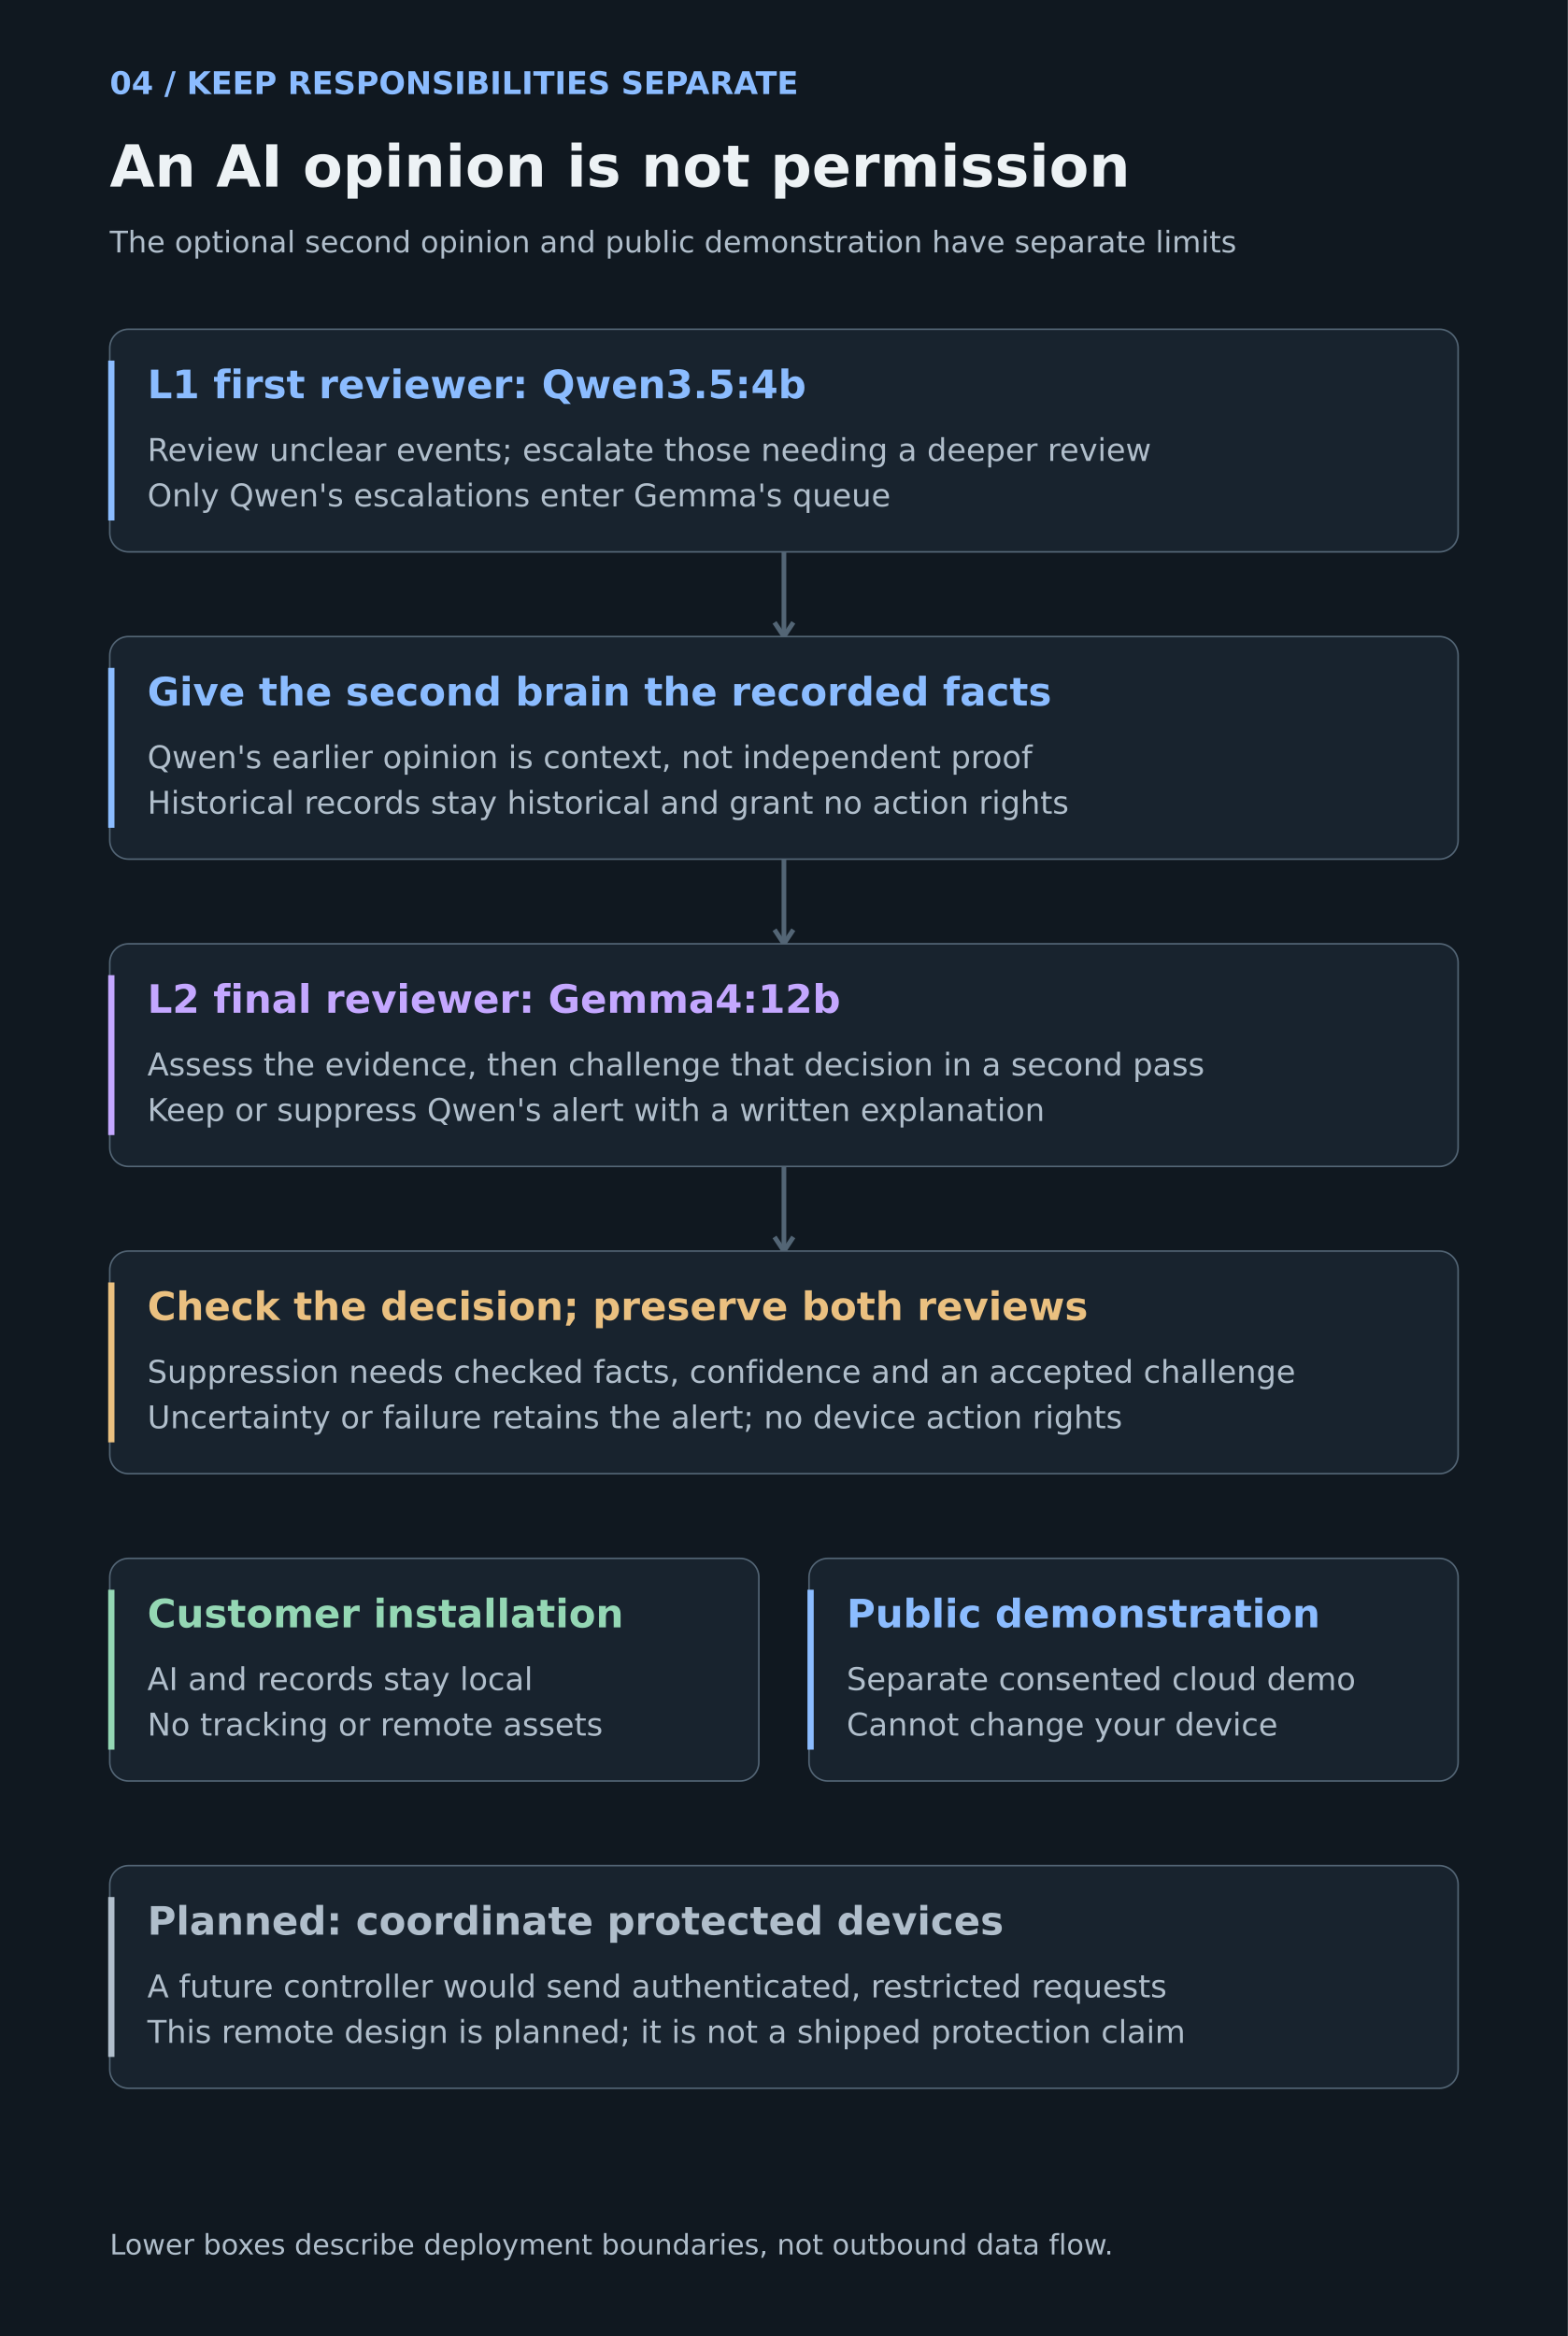
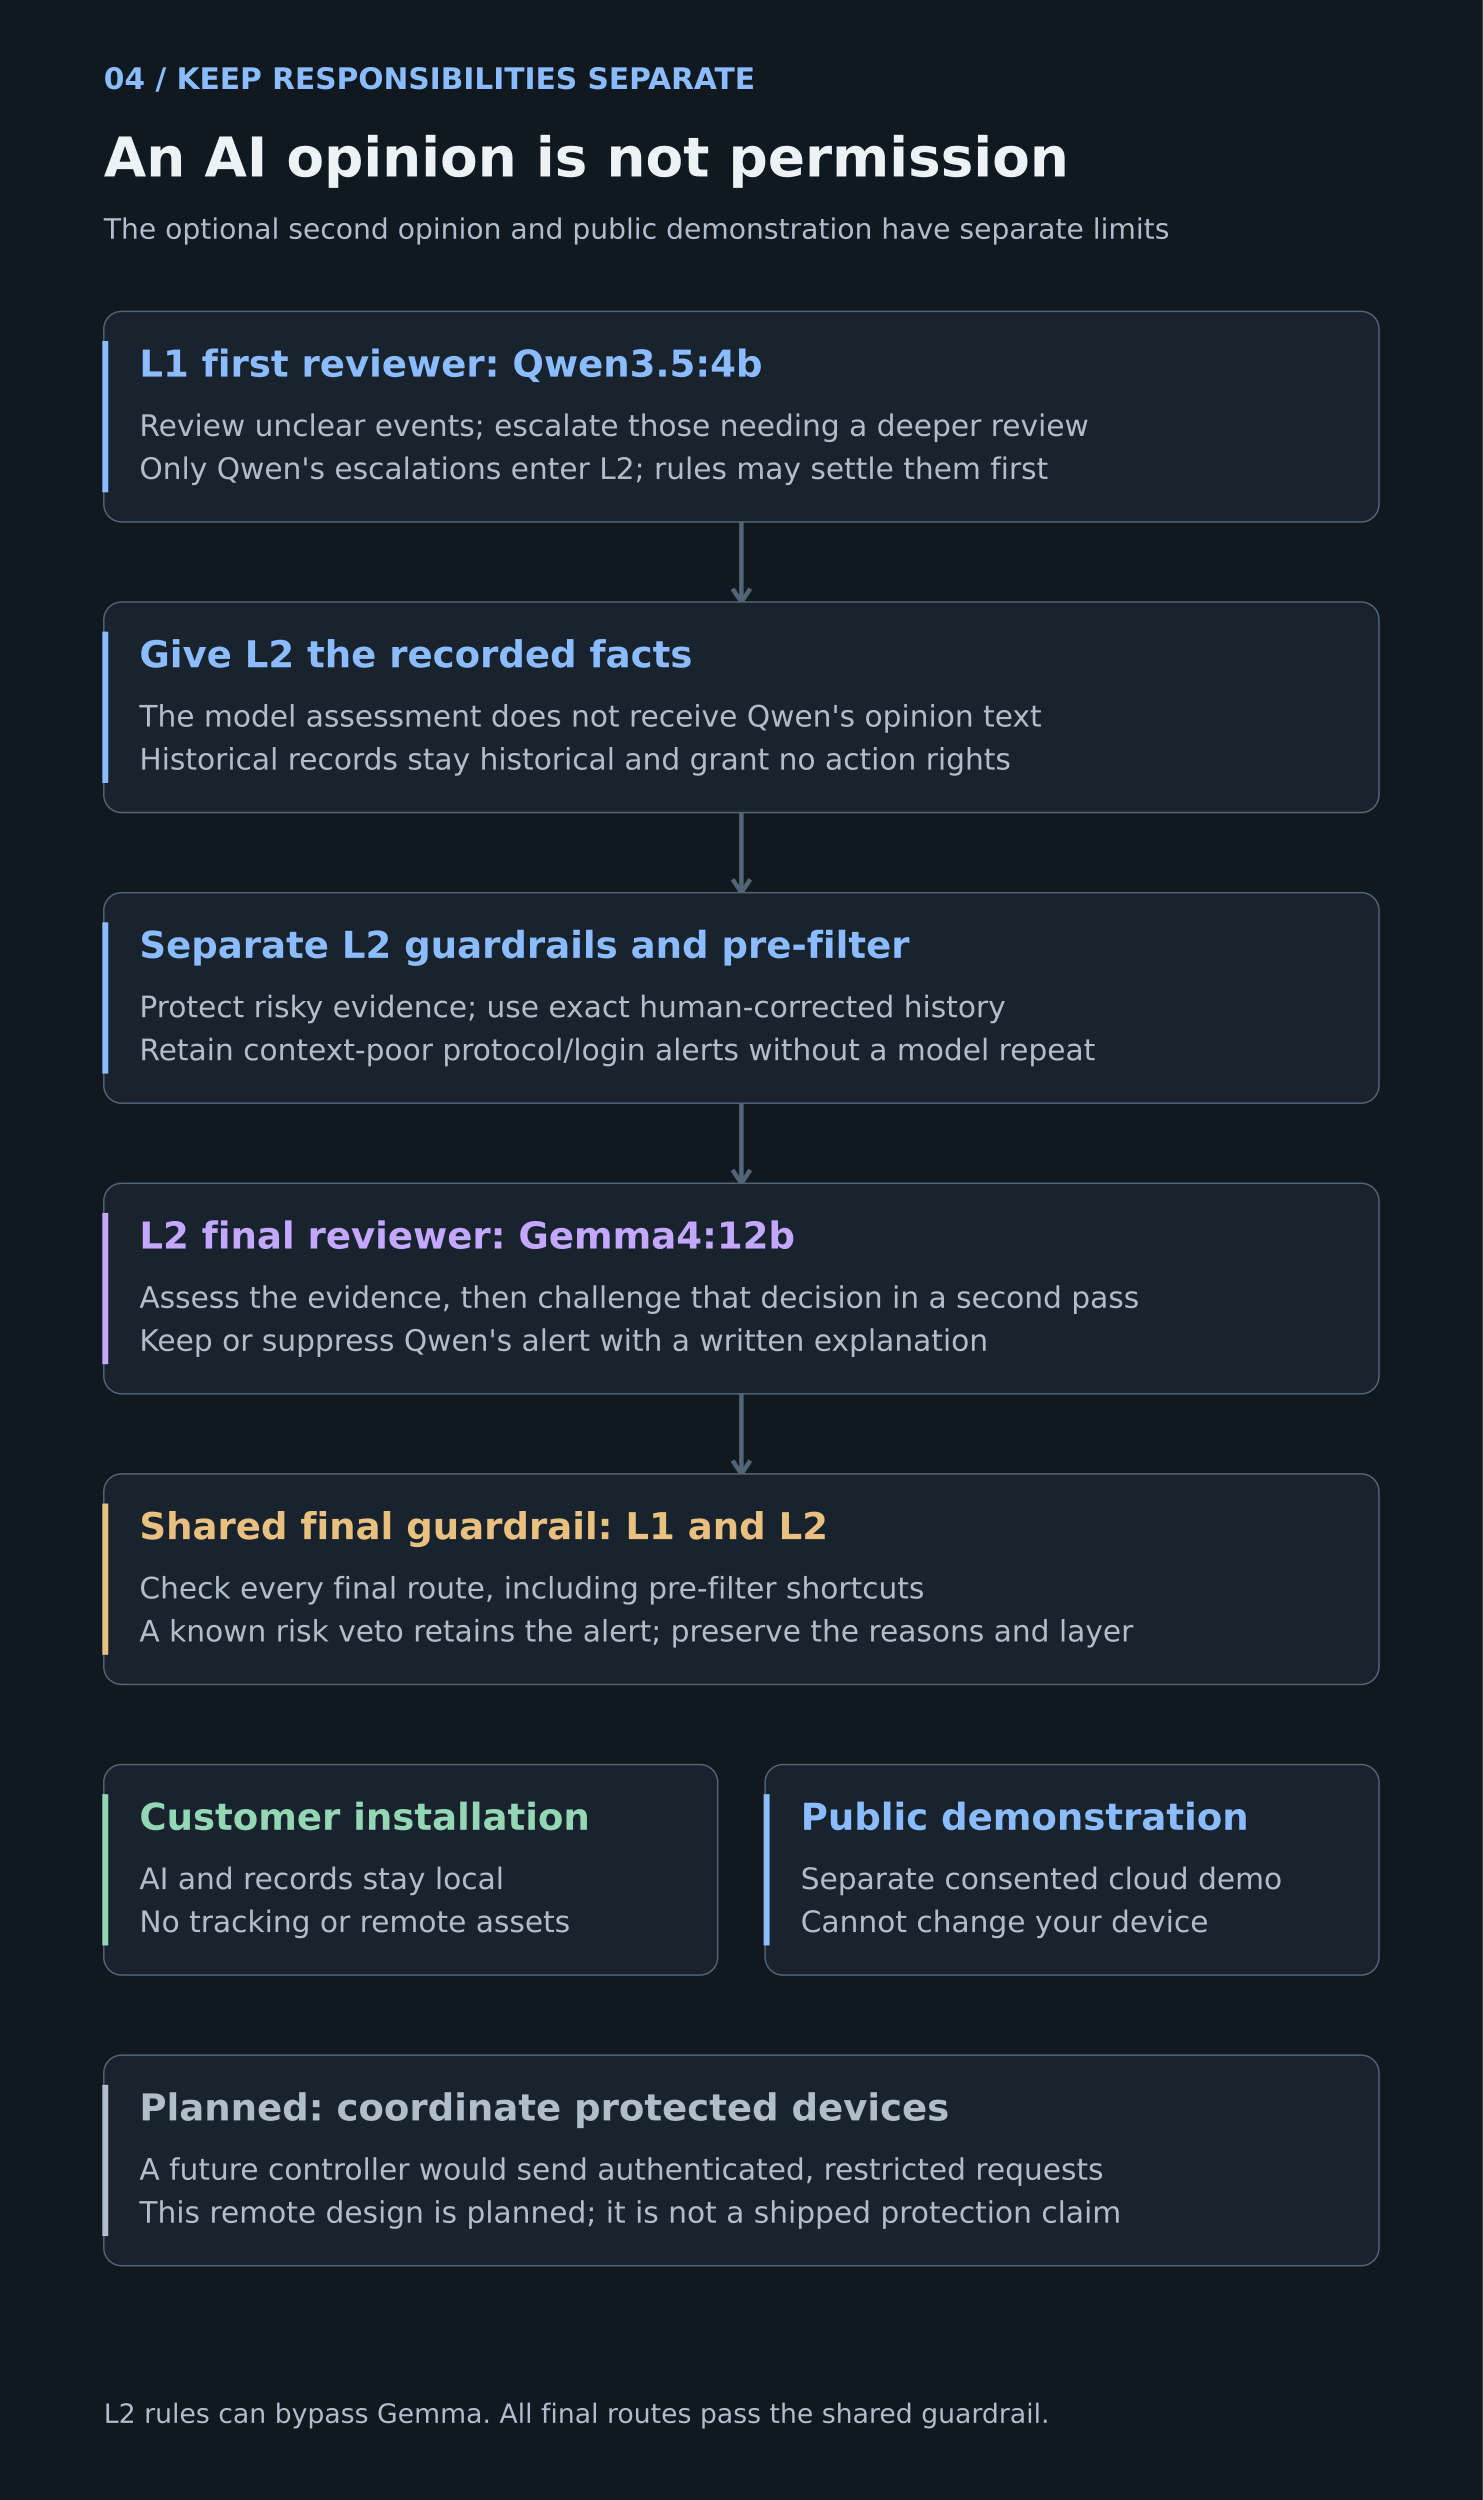
- <svg xmlns="http://www.w3.org/2000/svg" width="1000" height="1490" viewBox="0 0 1000 1490" role="img" aria-labelledby="title desc">
-   <rect width="1000" height="1490" fill="#101820" />
+ <svg xmlns="http://www.w3.org/2000/svg" width="1000" height="1686" viewBox="0 0 1000 1686" role="img" aria-labelledby="title desc">
+   <rect width="1000" height="1686" fill="#101820" />
  <text x="70" y="60" fill="#8bbcff" font-family="Segoe UI,DejaVu Sans,sans-serif" font-size="20" font-weight="600">04 / KEEP RESPONSIBILITIES SEPARATE</text>
  <text x="70" y="119" fill="#edf2f5" font-family="Segoe UI,DejaVu Sans,sans-serif" font-size="37" font-weight="600">An AI opinion is not permission</text>
  <text x="70" y="161" fill="#b0becb" font-family="Segoe UI,DejaVu Sans,sans-serif" font-size="19" font-weight="400">The optional second opinion and public demonstration have separate limits</text>
  <polyline points="500.0,352 500.0,379.0 500.0,379.0 500.0,406" fill="none" stroke="#536575" stroke-width="3" />
  <path d="M494.0,397 L500.0,406 L506.0,397" fill="none" stroke="#536575" stroke-width="3" />
  <polyline points="500.0,548 500.0,575.0 500.0,575.0 500.0,602" fill="none" stroke="#536575" stroke-width="3" />
  <path d="M494.0,593 L500.0,602 L506.0,593" fill="none" stroke="#536575" stroke-width="3" />
  <polyline points="500.0,744 500.0,771.0 500.0,771.0 500.0,798" fill="none" stroke="#536575" stroke-width="3" />
  <path d="M494.0,789 L500.0,798 L506.0,789" fill="none" stroke="#536575" stroke-width="3" />
+   <polyline points="500.0,940 500.0,967.0 500.0,967.0 500.0,994" fill="none" stroke="#536575" stroke-width="3" />
+   <path d="M494.0,985 L500.0,994 L506.0,985" fill="none" stroke="#536575" stroke-width="3" />
  <rect x="70" y="210" width="860" height="142" rx="12" fill="#18232e" stroke="#536575" />
  <path d="M71,230 V332" stroke="#8bbcff" stroke-width="4" />
  <text x="94" y="254" fill="#8bbcff" font-family="Segoe UI,DejaVu Sans,sans-serif" font-size="25" font-weight="600">L1 first reviewer: Qwen3.5:4b</text>
  <text x="94" y="294" fill="#b0becb" font-family="Segoe UI,DejaVu Sans,sans-serif" font-size="20" font-weight="400">Review unclear events; escalate those needing a deeper review</text>
-   <text x="94" y="323" fill="#b0becb" font-family="Segoe UI,DejaVu Sans,sans-serif" font-size="20" font-weight="400">Only Qwen's escalations enter Gemma's queue</text>
+   <text x="94" y="323" fill="#b0becb" font-family="Segoe UI,DejaVu Sans,sans-serif" font-size="20" font-weight="400">Only Qwen's escalations enter L2; rules may settle them first</text>
  <rect x="70" y="406" width="860" height="142" rx="12" fill="#18232e" stroke="#536575" />
  <path d="M71,426 V528" stroke="#8bbcff" stroke-width="4" />
-   <text x="94" y="450" fill="#8bbcff" font-family="Segoe UI,DejaVu Sans,sans-serif" font-size="25" font-weight="600">Give the second brain the recorded facts</text>
-   <text x="94" y="490" fill="#b0becb" font-family="Segoe UI,DejaVu Sans,sans-serif" font-size="20" font-weight="400">Qwen's earlier opinion is context, not independent proof</text>
+   <text x="94" y="450" fill="#8bbcff" font-family="Segoe UI,DejaVu Sans,sans-serif" font-size="25" font-weight="600">Give L2 the recorded facts</text>
+   <text x="94" y="490" fill="#b0becb" font-family="Segoe UI,DejaVu Sans,sans-serif" font-size="20" font-weight="400">The model assessment does not receive Qwen's opinion text</text>
  <text x="94" y="519" fill="#b0becb" font-family="Segoe UI,DejaVu Sans,sans-serif" font-size="20" font-weight="400">Historical records stay historical and grant no action rights</text>
  <rect x="70" y="602" width="860" height="142" rx="12" fill="#18232e" stroke="#536575" />
-   <path d="M71,622 V724" stroke="#c4a7ff" stroke-width="4" />
-   <text x="94" y="646" fill="#c4a7ff" font-family="Segoe UI,DejaVu Sans,sans-serif" font-size="25" font-weight="600">L2 final reviewer: Gemma4:12b</text>
-   <text x="94" y="686" fill="#b0becb" font-family="Segoe UI,DejaVu Sans,sans-serif" font-size="20" font-weight="400">Assess the evidence, then challenge that decision in a second pass</text>
-   <text x="94" y="715" fill="#b0becb" font-family="Segoe UI,DejaVu Sans,sans-serif" font-size="20" font-weight="400">Keep or suppress Qwen's alert with a written explanation</text>
+   <path d="M71,622 V724" stroke="#8bbcff" stroke-width="4" />
+   <text x="94" y="646" fill="#8bbcff" font-family="Segoe UI,DejaVu Sans,sans-serif" font-size="25" font-weight="600">Separate L2 guardrails and pre-filter</text>
+   <text x="94" y="686" fill="#b0becb" font-family="Segoe UI,DejaVu Sans,sans-serif" font-size="20" font-weight="400">Protect risky evidence; use exact human-corrected history</text>
+   <text x="94" y="715" fill="#b0becb" font-family="Segoe UI,DejaVu Sans,sans-serif" font-size="20" font-weight="400">Retain context-poor protocol/login alerts without a model repeat</text>
  <rect x="70" y="798" width="860" height="142" rx="12" fill="#18232e" stroke="#536575" />
-   <path d="M71,818 V920" stroke="#eac080" stroke-width="4" />
-   <text x="94" y="842" fill="#eac080" font-family="Segoe UI,DejaVu Sans,sans-serif" font-size="25" font-weight="600">Check the decision; preserve both reviews</text>
-   <text x="94" y="882" fill="#b0becb" font-family="Segoe UI,DejaVu Sans,sans-serif" font-size="20" font-weight="400">Suppression needs checked facts, confidence and an accepted challenge</text>
-   <text x="94" y="911" fill="#b0becb" font-family="Segoe UI,DejaVu Sans,sans-serif" font-size="20" font-weight="400">Uncertainty or failure retains the alert; no device action rights</text>
-   <rect x="70" y="994" width="414" height="142" rx="12" fill="#18232e" stroke="#536575" />
-   <path d="M71,1014 V1116" stroke="#94d7b4" stroke-width="4" />
-   <text x="94" y="1038" fill="#94d7b4" font-family="Segoe UI,DejaVu Sans,sans-serif" font-size="25" font-weight="600">Customer installation</text>
-   <text x="94" y="1078" fill="#b0becb" font-family="Segoe UI,DejaVu Sans,sans-serif" font-size="20" font-weight="400">AI and records stay local</text>
-   <text x="94" y="1107" fill="#b0becb" font-family="Segoe UI,DejaVu Sans,sans-serif" font-size="20" font-weight="400">No tracking or remote assets</text>
-   <rect x="516" y="994" width="414" height="142" rx="12" fill="#18232e" stroke="#536575" />
-   <path d="M517,1014 V1116" stroke="#8bbcff" stroke-width="4" />
-   <text x="540" y="1038" fill="#8bbcff" font-family="Segoe UI,DejaVu Sans,sans-serif" font-size="25" font-weight="600">Public demonstration</text>
-   <text x="540" y="1078" fill="#b0becb" font-family="Segoe UI,DejaVu Sans,sans-serif" font-size="20" font-weight="400">Separate consented cloud demo</text>
-   <text x="540" y="1107" fill="#b0becb" font-family="Segoe UI,DejaVu Sans,sans-serif" font-size="20" font-weight="400">Cannot change your device</text>
-   <rect x="70" y="1190" width="860" height="142" rx="12" fill="#18232e" stroke="#536575" />
-   <path d="M71,1210 V1312" stroke="#b0becb" stroke-width="4" />
-   <text x="94" y="1234" fill="#b0becb" font-family="Segoe UI,DejaVu Sans,sans-serif" font-size="25" font-weight="600">Planned: coordinate protected devices</text>
-   <text x="94" y="1274" fill="#b0becb" font-family="Segoe UI,DejaVu Sans,sans-serif" font-size="20" font-weight="400">A future controller would send authenticated, restricted requests</text>
-   <text x="94" y="1303" fill="#b0becb" font-family="Segoe UI,DejaVu Sans,sans-serif" font-size="20" font-weight="400">This remote design is planned; it is not a shipped protection claim</text>
-   <text x="70" y="1438" fill="#b0becb" font-family="Segoe UI,DejaVu Sans,sans-serif" font-size="18" font-weight="400">Lower boxes describe deployment boundaries, not outbound data flow.</text>
+   <path d="M71,818 V920" stroke="#c4a7ff" stroke-width="4" />
+   <text x="94" y="842" fill="#c4a7ff" font-family="Segoe UI,DejaVu Sans,sans-serif" font-size="25" font-weight="600">L2 final reviewer: Gemma4:12b</text>
+   <text x="94" y="882" fill="#b0becb" font-family="Segoe UI,DejaVu Sans,sans-serif" font-size="20" font-weight="400">Assess the evidence, then challenge that decision in a second pass</text>
+   <text x="94" y="911" fill="#b0becb" font-family="Segoe UI,DejaVu Sans,sans-serif" font-size="20" font-weight="400">Keep or suppress Qwen's alert with a written explanation</text>
+   <rect x="70" y="994" width="860" height="142" rx="12" fill="#18232e" stroke="#536575" />
+   <path d="M71,1014 V1116" stroke="#eac080" stroke-width="4" />
+   <text x="94" y="1038" fill="#eac080" font-family="Segoe UI,DejaVu Sans,sans-serif" font-size="25" font-weight="600">Shared final guardrail: L1 and L2</text>
+   <text x="94" y="1078" fill="#b0becb" font-family="Segoe UI,DejaVu Sans,sans-serif" font-size="20" font-weight="400">Check every final route, including pre-filter shortcuts</text>
+   <text x="94" y="1107" fill="#b0becb" font-family="Segoe UI,DejaVu Sans,sans-serif" font-size="20" font-weight="400">A known risk veto retains the alert; preserve the reasons and layer</text>
+   <rect x="70" y="1190" width="414" height="142" rx="12" fill="#18232e" stroke="#536575" />
+   <path d="M71,1210 V1312" stroke="#94d7b4" stroke-width="4" />
+   <text x="94" y="1234" fill="#94d7b4" font-family="Segoe UI,DejaVu Sans,sans-serif" font-size="25" font-weight="600">Customer installation</text>
+   <text x="94" y="1274" fill="#b0becb" font-family="Segoe UI,DejaVu Sans,sans-serif" font-size="20" font-weight="400">AI and records stay local</text>
+   <text x="94" y="1303" fill="#b0becb" font-family="Segoe UI,DejaVu Sans,sans-serif" font-size="20" font-weight="400">No tracking or remote assets</text>
+   <rect x="516" y="1190" width="414" height="142" rx="12" fill="#18232e" stroke="#536575" />
+   <path d="M517,1210 V1312" stroke="#8bbcff" stroke-width="4" />
+   <text x="540" y="1234" fill="#8bbcff" font-family="Segoe UI,DejaVu Sans,sans-serif" font-size="25" font-weight="600">Public demonstration</text>
+   <text x="540" y="1274" fill="#b0becb" font-family="Segoe UI,DejaVu Sans,sans-serif" font-size="20" font-weight="400">Separate consented cloud demo</text>
+   <text x="540" y="1303" fill="#b0becb" font-family="Segoe UI,DejaVu Sans,sans-serif" font-size="20" font-weight="400">Cannot change your device</text>
+   <rect x="70" y="1386" width="860" height="142" rx="12" fill="#18232e" stroke="#536575" />
+   <path d="M71,1406 V1508" stroke="#b0becb" stroke-width="4" />
+   <text x="94" y="1430" fill="#b0becb" font-family="Segoe UI,DejaVu Sans,sans-serif" font-size="25" font-weight="600">Planned: coordinate protected devices</text>
+   <text x="94" y="1470" fill="#b0becb" font-family="Segoe UI,DejaVu Sans,sans-serif" font-size="20" font-weight="400">A future controller would send authenticated, restricted requests</text>
+   <text x="94" y="1499" fill="#b0becb" font-family="Segoe UI,DejaVu Sans,sans-serif" font-size="20" font-weight="400">This remote design is planned; it is not a shipped protection claim</text>
+   <text x="70" y="1634" fill="#b0becb" font-family="Segoe UI,DejaVu Sans,sans-serif" font-size="18" font-weight="400">L2 rules can bypass Gemma. All final routes pass the shared guardrail.</text>
</svg>
